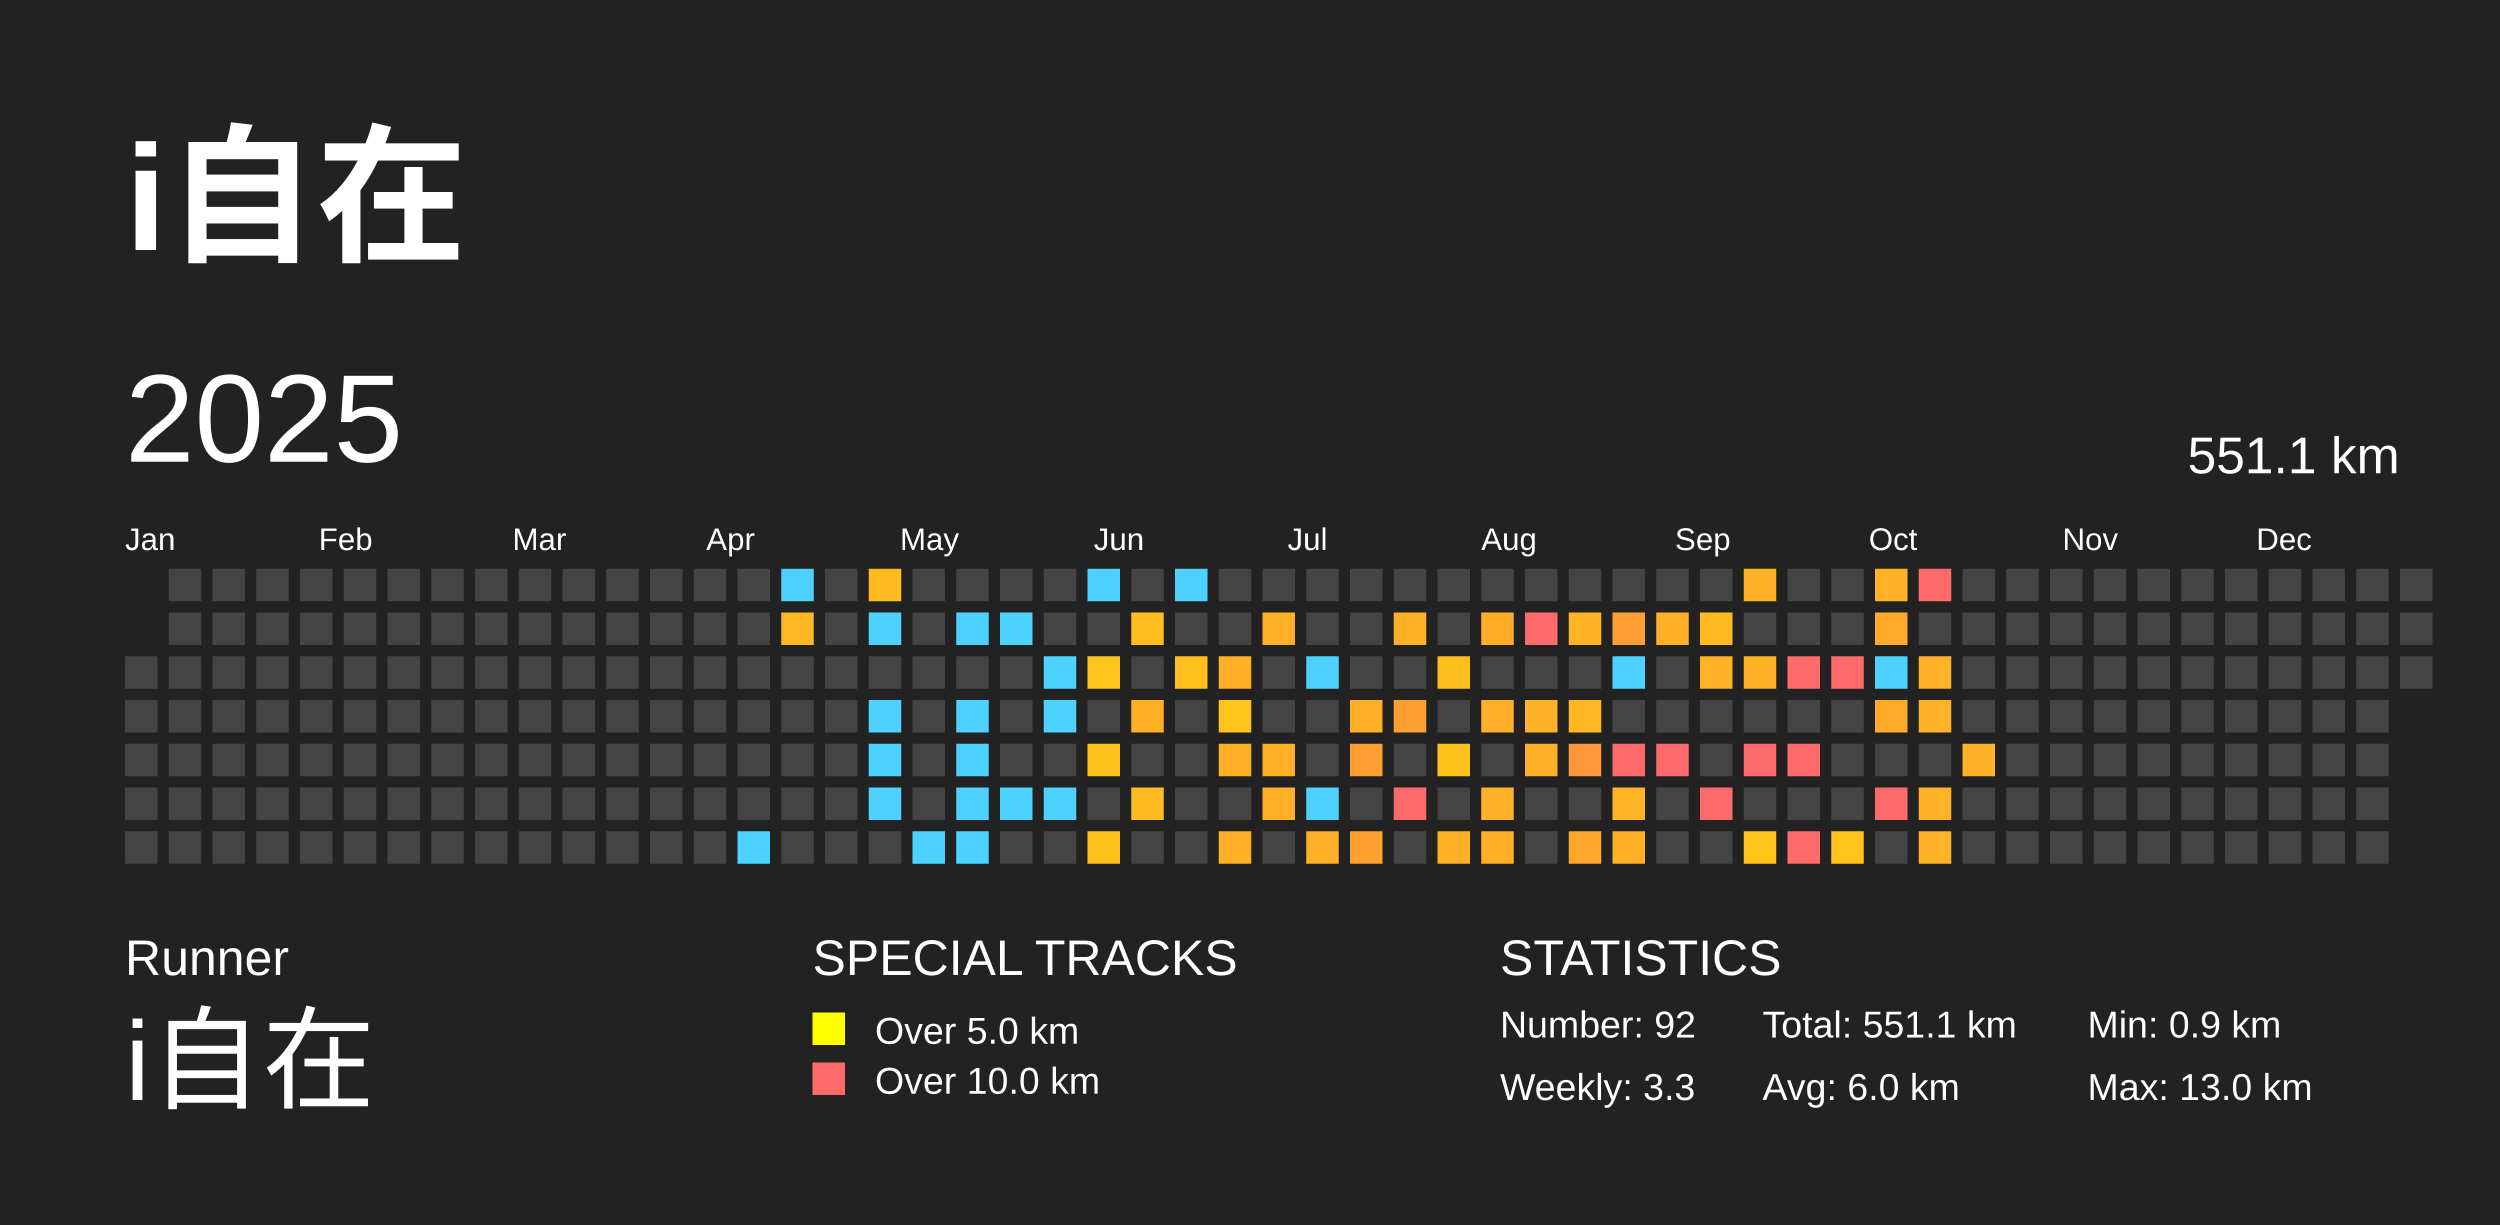
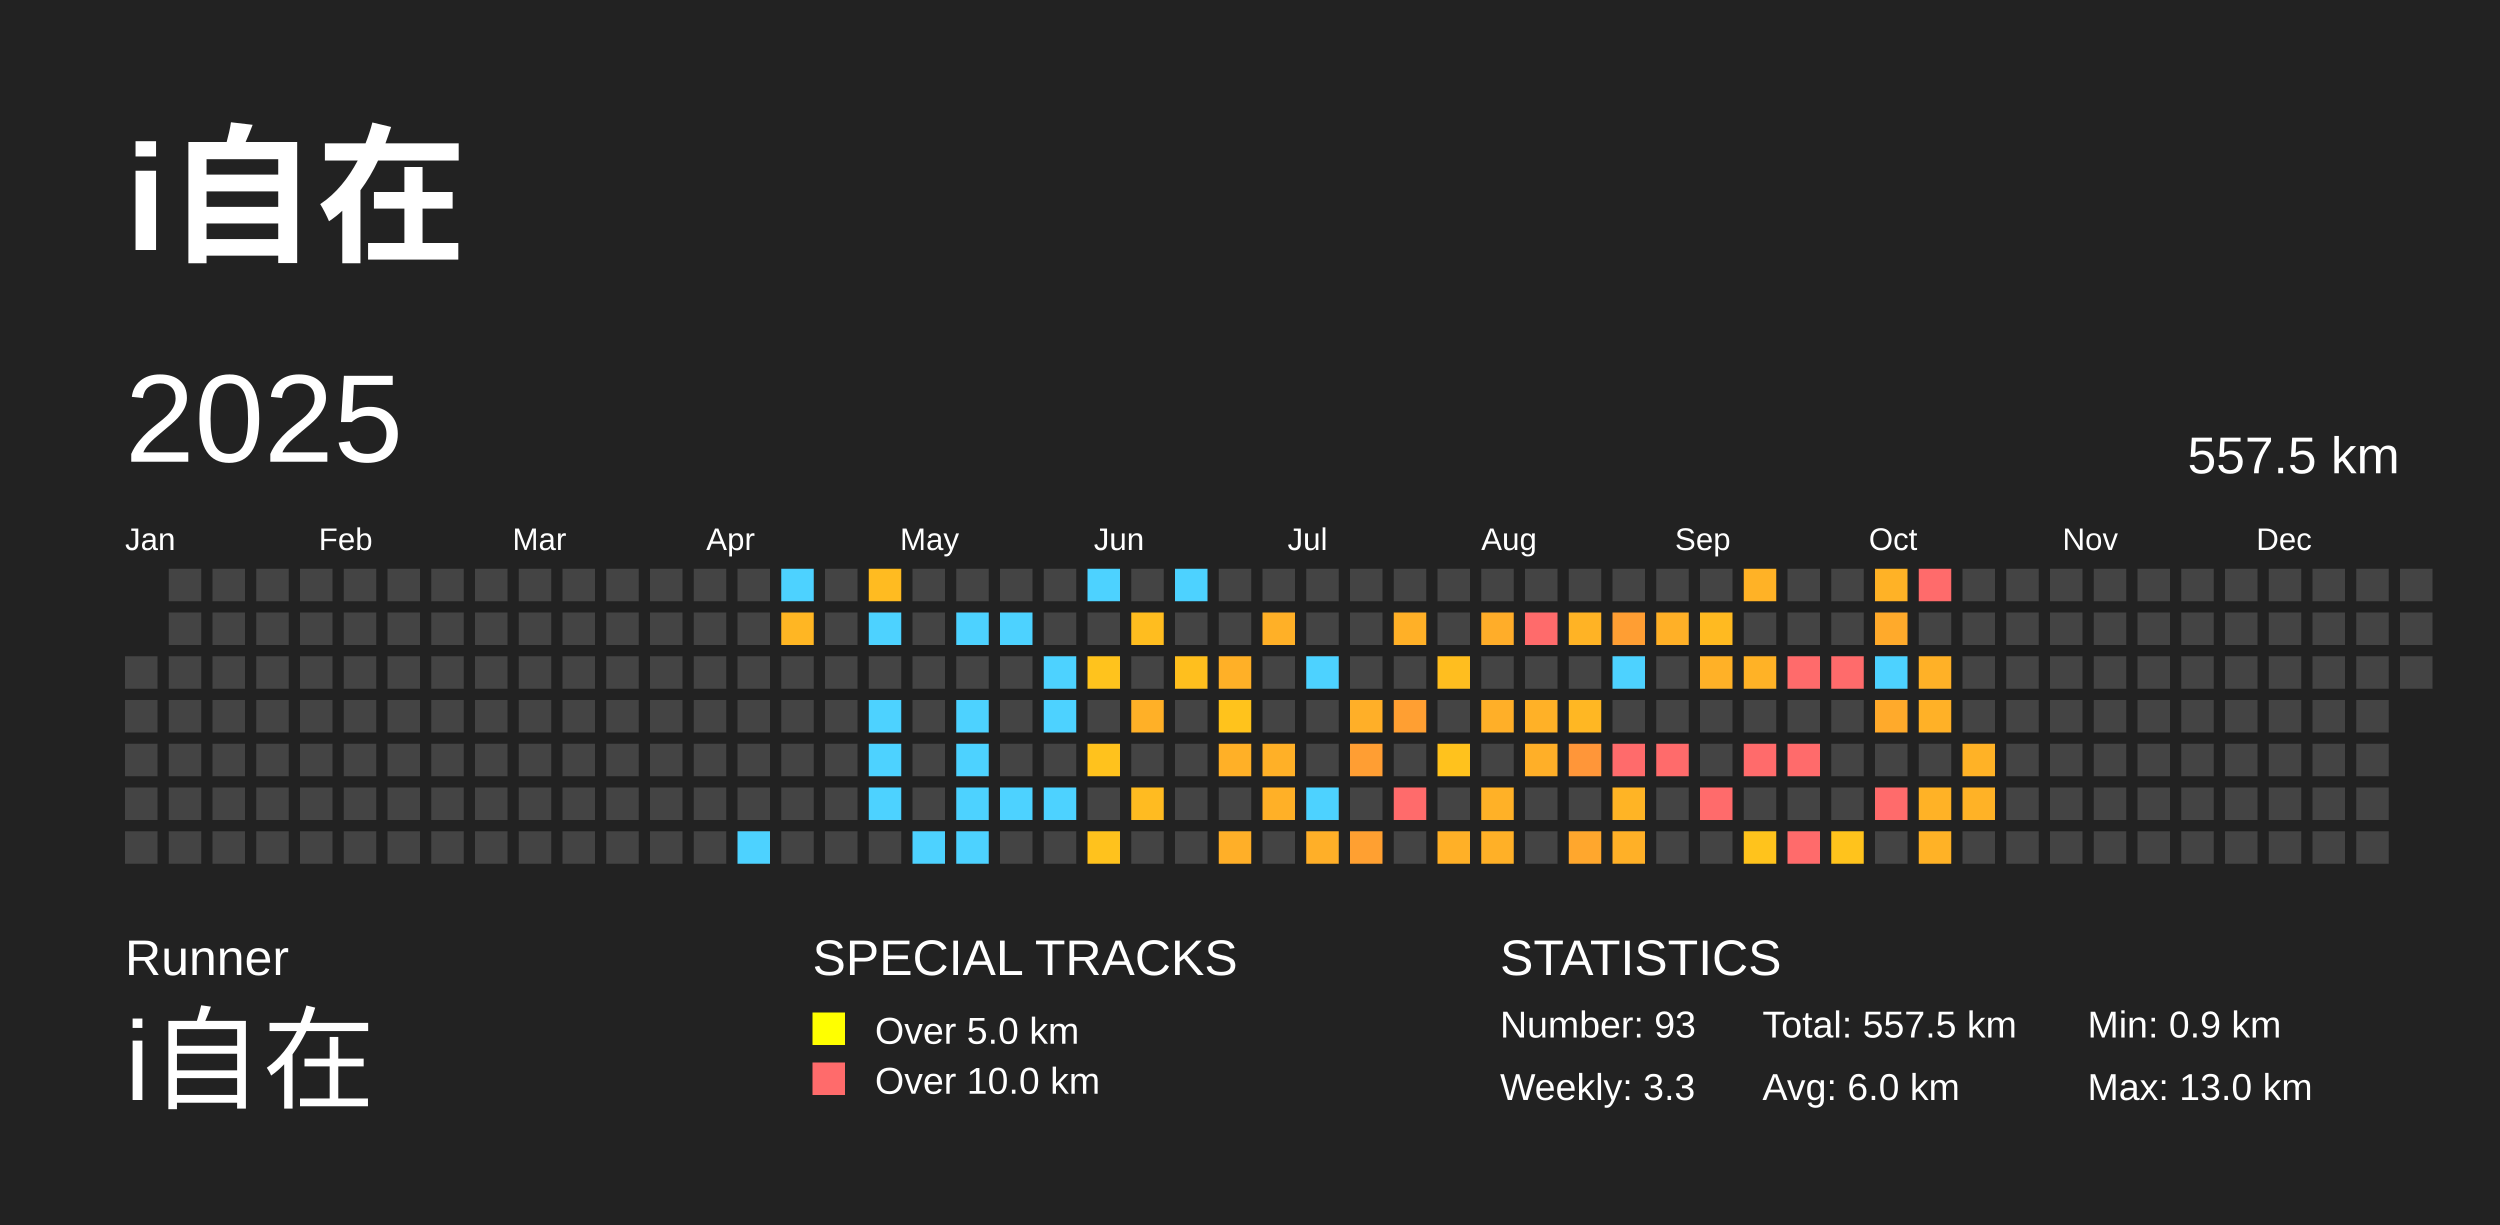
<svg xmlns="http://www.w3.org/2000/svg" baseProfile="full" height="98mm" version="1.1" viewBox="0,0,200,98" width="200mm">
  <defs />
  <rect fill="#222222" height="98" width="200" x="0" y="0" />
  <text fill="#FFFFFF" style="font-size:12px; font-family:Arial; font-weight:bold;" x="10" y="20">i自在</text>
  <text fill="#FFFFFF" style="font-size:4px; font-family:Arial" x="10" y="78">Runner</text>
  <text fill="#FFFFFF" style="font-size:9px; font-family:Arial" x="10" y="88">i自在</text>
  <text fill="#FFFFFF" style="font-size:4px; font-family:Arial" x="65" y="78">SPECIAL TRACKS</text>
  <rect fill="#FFFF00" height="2.6" width="2.6" x="65" y="81" />
  <text fill="#FFFFFF" style="font-size:3px; font-family:Arial" x="70" y="83.5">Over 5.0 km</text>
  <rect fill="#FF6B6B" height="2.6" width="2.6" x="65" y="85" />
  <text fill="#FFFFFF" style="font-size:3px; font-family:Arial" x="70" y="87.5">Over 10.0 km</text>
  <text fill="#FFFFFF" style="font-size:4px; font-family:Arial" x="120" y="78">STATISTICS</text>
-   <text fill="#FFFFFF" style="font-size:3px; font-family:Arial" x="120" y="83">Number: 92</text>
+   <text fill="#FFFFFF" style="font-size:3px; font-family:Arial" x="120" y="83">Number: 93</text>
  <text fill="#FFFFFF" style="font-size:3px; font-family:Arial" x="120" y="88">Weekly: 3.3</text>
-   <text fill="#FFFFFF" style="font-size:3px; font-family:Arial" x="141" y="83">Total: 551.1 km</text>
+   <text fill="#FFFFFF" style="font-size:3px; font-family:Arial" x="141" y="83">Total: 557.5 km</text>
  <text fill="#FFFFFF" style="font-size:3px; font-family:Arial" x="141" y="88">Avg: 6.0 km</text>
  <text fill="#FFFFFF" style="font-size:3px; font-family:Arial" x="167" y="83">Min: 0.9 km</text>
  <text fill="#FFFFFF" style="font-size:3px; font-family:Arial" x="167" y="88">Max: 13.0 km</text>
  <text dominant-baseline="hanging" fill="#FFFFFF" style="font-size:10.0px; font-family:Arial;" x="10" y="30">2025</text>
-   <text dominant-baseline="hanging" fill="#FFFFFF" style="font-size:4.125px; font-family:Arial;" x="175" y="35">551.1 km</text>
+   <text dominant-baseline="hanging" fill="#FFFFFF" style="font-size:4.125px; font-family:Arial;" x="175" y="35">557.5 km</text>
  <text fill="#FFFFFF" style="font-size:2.5px; font-family:Arial" x="10.0" y="44">Jan</text>
  <text fill="#FFFFFF" style="font-size:2.5px; font-family:Arial" x="25.5" y="44">Feb</text>
  <text fill="#FFFFFF" style="font-size:2.5px; font-family:Arial" x="41.0" y="44">Mar</text>
  <text fill="#FFFFFF" style="font-size:2.5px; font-family:Arial" x="56.5" y="44">Apr</text>
  <text fill="#FFFFFF" style="font-size:2.5px; font-family:Arial" x="72.0" y="44">May</text>
  <text fill="#FFFFFF" style="font-size:2.5px; font-family:Arial" x="87.5" y="44">Jun</text>
  <text fill="#FFFFFF" style="font-size:2.5px; font-family:Arial" x="103.0" y="44">Jul</text>
  <text fill="#FFFFFF" style="font-size:2.5px; font-family:Arial" x="118.5" y="44">Aug</text>
  <text fill="#FFFFFF" style="font-size:2.5px; font-family:Arial" x="134.0" y="44">Sep</text>
  <text fill="#FFFFFF" style="font-size:2.5px; font-family:Arial" x="149.5" y="44">Oct</text>
  <text fill="#FFFFFF" style="font-size:2.5px; font-family:Arial" x="165.0" y="44">Nov</text>
  <text fill="#FFFFFF" style="font-size:2.5px; font-family:Arial" x="180.5" y="44">Dec</text>
  <rect fill="#444444" height="2.6" width="2.6" x="10.0" y="52.5" />
  <rect fill="#444444" height="2.6" width="2.6" x="10.0" y="56.0" />
  <rect fill="#444444" height="2.6" width="2.6" x="10.0" y="59.5" />
  <rect fill="#444444" height="2.6" width="2.6" x="10.0" y="63.0" />
  <rect fill="#444444" height="2.6" width="2.6" x="10.0" y="66.5" />
  <rect fill="#444444" height="2.6" width="2.6" x="13.5" y="45.5" />
  <rect fill="#444444" height="2.6" width="2.6" x="13.5" y="49.0" />
  <rect fill="#444444" height="2.6" width="2.6" x="13.5" y="52.5" />
  <rect fill="#444444" height="2.6" width="2.6" x="13.5" y="56.0" />
  <rect fill="#444444" height="2.6" width="2.6" x="13.5" y="59.5" />
  <rect fill="#444444" height="2.6" width="2.6" x="13.5" y="63.0" />
  <rect fill="#444444" height="2.6" width="2.6" x="13.5" y="66.5" />
  <rect fill="#444444" height="2.6" width="2.6" x="17.0" y="45.5" />
  <rect fill="#444444" height="2.6" width="2.6" x="17.0" y="49.0" />
  <rect fill="#444444" height="2.6" width="2.6" x="17.0" y="52.5" />
  <rect fill="#444444" height="2.6" width="2.6" x="17.0" y="56.0" />
  <rect fill="#444444" height="2.6" width="2.6" x="17.0" y="59.5" />
  <rect fill="#444444" height="2.6" width="2.6" x="17.0" y="63.0" />
  <rect fill="#444444" height="2.6" width="2.6" x="17.0" y="66.5" />
  <rect fill="#444444" height="2.6" width="2.6" x="20.5" y="45.5" />
  <rect fill="#444444" height="2.6" width="2.6" x="20.5" y="49.0" />
  <rect fill="#444444" height="2.6" width="2.6" x="20.5" y="52.5" />
  <rect fill="#444444" height="2.6" width="2.6" x="20.5" y="56.0" />
  <rect fill="#444444" height="2.6" width="2.6" x="20.5" y="59.5" />
  <rect fill="#444444" height="2.6" width="2.6" x="20.5" y="63.0" />
  <rect fill="#444444" height="2.6" width="2.6" x="20.5" y="66.5" />
  <rect fill="#444444" height="2.6" width="2.6" x="24.0" y="45.5" />
  <rect fill="#444444" height="2.6" width="2.6" x="24.0" y="49.0" />
  <rect fill="#444444" height="2.6" width="2.6" x="24.0" y="52.5" />
  <rect fill="#444444" height="2.6" width="2.6" x="24.0" y="56.0" />
  <rect fill="#444444" height="2.6" width="2.6" x="24.0" y="59.5" />
  <rect fill="#444444" height="2.6" width="2.6" x="24.0" y="63.0" />
  <rect fill="#444444" height="2.6" width="2.6" x="24.0" y="66.5" />
  <rect fill="#444444" height="2.6" width="2.6" x="27.5" y="45.5" />
  <rect fill="#444444" height="2.6" width="2.6" x="27.5" y="49.0" />
  <rect fill="#444444" height="2.6" width="2.6" x="27.5" y="52.5" />
  <rect fill="#444444" height="2.6" width="2.6" x="27.5" y="56.0" />
  <rect fill="#444444" height="2.6" width="2.6" x="27.5" y="59.5" />
  <rect fill="#444444" height="2.6" width="2.6" x="27.5" y="63.0" />
  <rect fill="#444444" height="2.6" width="2.6" x="27.5" y="66.5" />
  <rect fill="#444444" height="2.6" width="2.6" x="31.0" y="45.5" />
  <rect fill="#444444" height="2.6" width="2.6" x="31.0" y="49.0" />
  <rect fill="#444444" height="2.6" width="2.6" x="31.0" y="52.5" />
  <rect fill="#444444" height="2.6" width="2.6" x="31.0" y="56.0" />
  <rect fill="#444444" height="2.6" width="2.6" x="31.0" y="59.5" />
  <rect fill="#444444" height="2.6" width="2.6" x="31.0" y="63.0" />
  <rect fill="#444444" height="2.6" width="2.6" x="31.0" y="66.5" />
  <rect fill="#444444" height="2.6" width="2.6" x="34.5" y="45.5" />
  <rect fill="#444444" height="2.6" width="2.6" x="34.5" y="49.0" />
  <rect fill="#444444" height="2.6" width="2.6" x="34.5" y="52.5" />
  <rect fill="#444444" height="2.6" width="2.6" x="34.5" y="56.0" />
  <rect fill="#444444" height="2.6" width="2.6" x="34.5" y="59.5" />
  <rect fill="#444444" height="2.6" width="2.6" x="34.5" y="63.0" />
  <rect fill="#444444" height="2.6" width="2.6" x="34.5" y="66.5" />
  <rect fill="#444444" height="2.6" width="2.6" x="38.0" y="45.5" />
  <rect fill="#444444" height="2.6" width="2.6" x="38.0" y="49.0" />
  <rect fill="#444444" height="2.6" width="2.6" x="38.0" y="52.5" />
  <rect fill="#444444" height="2.6" width="2.6" x="38.0" y="56.0" />
  <rect fill="#444444" height="2.6" width="2.6" x="38.0" y="59.5" />
  <rect fill="#444444" height="2.6" width="2.6" x="38.0" y="63.0" />
  <rect fill="#444444" height="2.6" width="2.6" x="38.0" y="66.5" />
  <rect fill="#444444" height="2.6" width="2.6" x="41.5" y="45.5" />
  <rect fill="#444444" height="2.6" width="2.6" x="41.5" y="49.0" />
  <rect fill="#444444" height="2.6" width="2.6" x="41.5" y="52.5" />
  <rect fill="#444444" height="2.6" width="2.6" x="41.5" y="56.0" />
  <rect fill="#444444" height="2.6" width="2.6" x="41.5" y="59.5" />
  <rect fill="#444444" height="2.6" width="2.6" x="41.5" y="63.0" />
  <rect fill="#444444" height="2.6" width="2.6" x="41.5" y="66.5" />
  <rect fill="#444444" height="2.6" width="2.6" x="45.0" y="45.5" />
  <rect fill="#444444" height="2.6" width="2.6" x="45.0" y="49.0" />
  <rect fill="#444444" height="2.6" width="2.6" x="45.0" y="52.5" />
  <rect fill="#444444" height="2.6" width="2.6" x="45.0" y="56.0" />
  <rect fill="#444444" height="2.6" width="2.6" x="45.0" y="59.5" />
  <rect fill="#444444" height="2.6" width="2.6" x="45.0" y="63.0" />
  <rect fill="#444444" height="2.6" width="2.6" x="45.0" y="66.5" />
  <rect fill="#444444" height="2.6" width="2.6" x="48.5" y="45.5" />
  <rect fill="#444444" height="2.6" width="2.6" x="48.5" y="49.0" />
  <rect fill="#444444" height="2.6" width="2.6" x="48.5" y="52.5" />
  <rect fill="#444444" height="2.6" width="2.6" x="48.5" y="56.0" />
  <rect fill="#444444" height="2.6" width="2.6" x="48.5" y="59.5" />
  <rect fill="#444444" height="2.6" width="2.6" x="48.5" y="63.0" />
  <rect fill="#444444" height="2.6" width="2.6" x="48.5" y="66.5" />
  <rect fill="#444444" height="2.6" width="2.6" x="52.0" y="45.5" />
  <rect fill="#444444" height="2.6" width="2.6" x="52.0" y="49.0" />
  <rect fill="#444444" height="2.6" width="2.6" x="52.0" y="52.5" />
  <rect fill="#444444" height="2.6" width="2.6" x="52.0" y="56.0" />
  <rect fill="#444444" height="2.6" width="2.6" x="52.0" y="59.5" />
  <rect fill="#444444" height="2.6" width="2.6" x="52.0" y="63.0" />
  <rect fill="#444444" height="2.6" width="2.6" x="52.0" y="66.5" />
  <rect fill="#444444" height="2.6" width="2.6" x="55.5" y="45.5" />
  <rect fill="#444444" height="2.6" width="2.6" x="55.5" y="49.0" />
  <rect fill="#444444" height="2.6" width="2.6" x="55.5" y="52.5" />
  <rect fill="#444444" height="2.6" width="2.6" x="55.5" y="56.0" />
  <rect fill="#444444" height="2.6" width="2.6" x="55.5" y="59.5" />
  <rect fill="#444444" height="2.6" width="2.6" x="55.5" y="63.0" />
  <rect fill="#444444" height="2.6" width="2.6" x="55.5" y="66.5" />
  <rect fill="#444444" height="2.6" width="2.6" x="59.0" y="45.5" />
  <rect fill="#444444" height="2.6" width="2.6" x="59.0" y="49.0" />
  <rect fill="#444444" height="2.6" width="2.6" x="59.0" y="52.5" />
  <rect fill="#444444" height="2.6" width="2.6" x="59.0" y="56.0" />
  <rect fill="#444444" height="2.6" width="2.6" x="59.0" y="59.5" />
  <rect fill="#444444" height="2.6" width="2.6" x="59.0" y="63.0" />
  <rect fill="#4dd2ff" height="2.6" width="2.6" x="59.0" y="66.5" />
  <rect fill="#4dd2ff" height="2.6" width="2.6" x="62.5" y="45.5" />
  <rect fill="#ffb623" height="2.6" width="2.6" x="62.5" y="49.0" />
  <rect fill="#444444" height="2.6" width="2.6" x="62.5" y="52.5" />
  <rect fill="#444444" height="2.6" width="2.6" x="62.5" y="56.0" />
  <rect fill="#444444" height="2.6" width="2.6" x="62.5" y="59.5" />
  <rect fill="#444444" height="2.6" width="2.6" x="62.5" y="63.0" />
  <rect fill="#444444" height="2.6" width="2.6" x="62.5" y="66.5" />
  <rect fill="#444444" height="2.6" width="2.6" x="66.0" y="45.5" />
  <rect fill="#444444" height="2.6" width="2.6" x="66.0" y="49.0" />
  <rect fill="#444444" height="2.6" width="2.6" x="66.0" y="52.5" />
  <rect fill="#444444" height="2.6" width="2.6" x="66.0" y="56.0" />
  <rect fill="#444444" height="2.6" width="2.6" x="66.0" y="59.5" />
  <rect fill="#444444" height="2.6" width="2.6" x="66.0" y="63.0" />
  <rect fill="#444444" height="2.6" width="2.6" x="66.0" y="66.5" />
  <rect fill="#ffbb21" height="2.6" width="2.6" x="69.5" y="45.5" />
  <rect fill="#4dd2ff" height="2.6" width="2.6" x="69.5" y="49.0" />
  <rect fill="#444444" height="2.6" width="2.6" x="69.5" y="52.5" />
  <rect fill="#4dd2ff" height="2.6" width="2.6" x="69.5" y="56.0" />
  <rect fill="#4dd2ff" height="2.6" width="2.6" x="69.5" y="59.5" />
  <rect fill="#4dd2ff" height="2.6" width="2.6" x="69.5" y="63.0" />
  <rect fill="#444444" height="2.6" width="2.6" x="69.5" y="66.5" />
  <rect fill="#444444" height="2.6" width="2.6" x="73.0" y="45.5" />
  <rect fill="#444444" height="2.6" width="2.6" x="73.0" y="49.0" />
  <rect fill="#444444" height="2.6" width="2.6" x="73.0" y="52.5" />
  <rect fill="#444444" height="2.6" width="2.6" x="73.0" y="56.0" />
  <rect fill="#444444" height="2.6" width="2.6" x="73.0" y="59.5" />
  <rect fill="#444444" height="2.6" width="2.6" x="73.0" y="63.0" />
  <rect fill="#4dd2ff" height="2.6" width="2.6" x="73.0" y="66.5" />
  <rect fill="#444444" height="2.6" width="2.6" x="76.5" y="45.5" />
  <rect fill="#4dd2ff" height="2.6" width="2.6" x="76.5" y="49.0" />
  <rect fill="#444444" height="2.6" width="2.6" x="76.5" y="52.5" />
  <rect fill="#4dd2ff" height="2.6" width="2.6" x="76.5" y="56.0" />
  <rect fill="#4dd2ff" height="2.6" width="2.6" x="76.5" y="59.5" />
  <rect fill="#4dd2ff" height="2.6" width="2.6" x="76.5" y="63.0" />
  <rect fill="#4dd2ff" height="2.6" width="2.6" x="76.5" y="66.5" />
  <rect fill="#444444" height="2.6" width="2.6" x="80.0" y="45.5" />
  <rect fill="#4dd2ff" height="2.6" width="2.6" x="80.0" y="49.0" />
  <rect fill="#444444" height="2.6" width="2.6" x="80.0" y="52.5" />
  <rect fill="#444444" height="2.6" width="2.6" x="80.0" y="56.0" />
  <rect fill="#444444" height="2.6" width="2.6" x="80.0" y="59.5" />
  <rect fill="#4dd2ff" height="2.6" width="2.6" x="80.0" y="63.0" />
  <rect fill="#444444" height="2.6" width="2.6" x="80.0" y="66.5" />
  <rect fill="#444444" height="2.6" width="2.6" x="83.5" y="45.5" />
  <rect fill="#444444" height="2.6" width="2.6" x="83.5" y="49.0" />
  <rect fill="#4dd2ff" height="2.6" width="2.6" x="83.5" y="52.5" />
  <rect fill="#4dd2ff" height="2.6" width="2.6" x="83.5" y="56.0" />
  <rect fill="#444444" height="2.6" width="2.6" x="83.5" y="59.5" />
  <rect fill="#4dd2ff" height="2.6" width="2.6" x="83.5" y="63.0" />
  <rect fill="#444444" height="2.6" width="2.6" x="83.5" y="66.5" />
  <rect fill="#4dd2ff" height="2.6" width="2.6" x="87.0" y="45.5" />
  <rect fill="#444444" height="2.6" width="2.6" x="87.0" y="49.0" />
  <rect fill="#ffc31d" height="2.6" width="2.6" x="87.0" y="52.5" />
  <rect fill="#444444" height="2.6" width="2.6" x="87.0" y="56.0" />
  <rect fill="#ffc21d" height="2.6" width="2.6" x="87.0" y="59.5" />
  <rect fill="#444444" height="2.6" width="2.6" x="87.0" y="63.0" />
  <rect fill="#ffc21d" height="2.6" width="2.6" x="87.0" y="66.5" />
  <rect fill="#444444" height="2.6" width="2.6" x="90.5" y="45.5" />
  <rect fill="#ffbd1f" height="2.6" width="2.6" x="90.5" y="49.0" />
  <rect fill="#444444" height="2.6" width="2.6" x="90.5" y="52.5" />
  <rect fill="#ffb027" height="2.6" width="2.6" x="90.5" y="56.0" />
  <rect fill="#444444" height="2.6" width="2.6" x="90.5" y="59.5" />
  <rect fill="#ffbb21" height="2.6" width="2.6" x="90.5" y="63.0" />
  <rect fill="#444444" height="2.6" width="2.6" x="90.5" y="66.5" />
  <rect fill="#4dd2ff" height="2.6" width="2.6" x="94.0" y="45.5" />
  <rect fill="#444444" height="2.6" width="2.6" x="94.0" y="49.0" />
  <rect fill="#ffbf1e" height="2.6" width="2.6" x="94.0" y="52.5" />
  <rect fill="#444444" height="2.6" width="2.6" x="94.0" y="56.0" />
  <rect fill="#444444" height="2.6" width="2.6" x="94.0" y="59.5" />
  <rect fill="#444444" height="2.6" width="2.6" x="94.0" y="63.0" />
  <rect fill="#444444" height="2.6" width="2.6" x="94.0" y="66.5" />
  <rect fill="#444444" height="2.6" width="2.6" x="97.5" y="45.5" />
  <rect fill="#444444" height="2.6" width="2.6" x="97.5" y="49.0" />
  <rect fill="#ffb027" height="2.6" width="2.6" x="97.5" y="52.5" />
  <rect fill="#ffc31c" height="2.6" width="2.6" x="97.5" y="56.0" />
  <rect fill="#ffb027" height="2.6" width="2.6" x="97.5" y="59.5" />
  <rect fill="#444444" height="2.6" width="2.6" x="97.5" y="63.0" />
  <rect fill="#ffaf28" height="2.6" width="2.6" x="97.5" y="66.5" />
  <rect fill="#444444" height="2.6" width="2.6" x="101.0" y="45.5" />
  <rect fill="#ffb027" height="2.6" width="2.6" x="101.0" y="49.0" />
  <rect fill="#444444" height="2.6" width="2.6" x="101.0" y="52.5" />
  <rect fill="#444444" height="2.6" width="2.6" x="101.0" y="56.0" />
  <rect fill="#ffb027" height="2.6" width="2.6" x="101.0" y="59.5" />
  <rect fill="#ffb027" height="2.6" width="2.6" x="101.0" y="63.0" />
  <rect fill="#444444" height="2.6" width="2.6" x="101.0" y="66.5" />
  <rect fill="#444444" height="2.6" width="2.6" x="104.5" y="45.5" />
  <rect fill="#444444" height="2.6" width="2.6" x="104.5" y="49.0" />
  <rect fill="#4dd2ff" height="2.6" width="2.6" x="104.5" y="52.5" />
  <rect fill="#444444" height="2.6" width="2.6" x="104.5" y="56.0" />
  <rect fill="#444444" height="2.6" width="2.6" x="104.5" y="59.5" />
  <rect fill="#4dd2ff" height="2.6" width="2.6" x="104.5" y="63.0" />
  <rect fill="#ffaf28" height="2.6" width="2.6" x="104.5" y="66.5" />
  <rect fill="#444444" height="2.6" width="2.6" x="108.0" y="45.5" />
  <rect fill="#444444" height="2.6" width="2.6" x="108.0" y="49.0" />
  <rect fill="#444444" height="2.6" width="2.6" x="108.0" y="52.5" />
  <rect fill="#ffaf28" height="2.6" width="2.6" x="108.0" y="56.0" />
  <rect fill="#ff9e33" height="2.6" width="2.6" x="108.0" y="59.5" />
  <rect fill="#444444" height="2.6" width="2.6" x="108.0" y="63.0" />
  <rect fill="#ffa031" height="2.6" width="2.6" x="108.0" y="66.5" />
  <rect fill="#444444" height="2.6" width="2.6" x="111.5" y="45.5" />
  <rect fill="#ffb027" height="2.6" width="2.6" x="111.5" y="49.0" />
  <rect fill="#444444" height="2.6" width="2.6" x="111.5" y="52.5" />
  <rect fill="#ff9f32" height="2.6" width="2.6" x="111.5" y="56.0" />
  <rect fill="#444444" height="2.6" width="2.6" x="111.5" y="59.5" />
  <rect fill="#FF6B6B" height="2.6" width="2.6" x="111.5" y="63.0" />
  <rect fill="#444444" height="2.6" width="2.6" x="111.5" y="66.5" />
  <rect fill="#444444" height="2.6" width="2.6" x="115.0" y="45.5" />
  <rect fill="#444444" height="2.6" width="2.6" x="115.0" y="49.0" />
  <rect fill="#ffbe1f" height="2.6" width="2.6" x="115.0" y="52.5" />
  <rect fill="#444444" height="2.6" width="2.6" x="115.0" y="56.0" />
  <rect fill="#ffc21d" height="2.6" width="2.6" x="115.0" y="59.5" />
  <rect fill="#444444" height="2.6" width="2.6" x="115.0" y="63.0" />
  <rect fill="#ffb027" height="2.6" width="2.6" x="115.0" y="66.5" />
  <rect fill="#444444" height="2.6" width="2.6" x="118.5" y="45.5" />
  <rect fill="#ffad29" height="2.6" width="2.6" x="118.5" y="49.0" />
  <rect fill="#444444" height="2.6" width="2.6" x="118.5" y="52.5" />
  <rect fill="#ffaf28" height="2.6" width="2.6" x="118.5" y="56.0" />
  <rect fill="#444444" height="2.6" width="2.6" x="118.5" y="59.5" />
  <rect fill="#ffb127" height="2.6" width="2.6" x="118.5" y="63.0" />
  <rect fill="#ffb027" height="2.6" width="2.6" x="118.5" y="66.5" />
  <rect fill="#444444" height="2.6" width="2.6" x="122.0" y="45.5" />
  <rect fill="#FF6B6B" height="2.6" width="2.6" x="122.0" y="49.0" />
  <rect fill="#444444" height="2.6" width="2.6" x="122.0" y="52.5" />
  <rect fill="#ffb127" height="2.6" width="2.6" x="122.0" y="56.0" />
  <rect fill="#ffaf28" height="2.6" width="2.6" x="122.0" y="59.5" />
  <rect fill="#444444" height="2.6" width="2.6" x="122.0" y="63.0" />
  <rect fill="#444444" height="2.6" width="2.6" x="122.0" y="66.5" />
  <rect fill="#444444" height="2.6" width="2.6" x="125.5" y="45.5" />
  <rect fill="#ffb325" height="2.6" width="2.6" x="125.5" y="49.0" />
  <rect fill="#444444" height="2.6" width="2.6" x="125.5" y="52.5" />
  <rect fill="#ffb723" height="2.6" width="2.6" x="125.5" y="56.0" />
  <rect fill="#ff9639" height="2.6" width="2.6" x="125.5" y="59.5" />
  <rect fill="#444444" height="2.6" width="2.6" x="125.5" y="63.0" />
  <rect fill="#ffa72d" height="2.6" width="2.6" x="125.5" y="66.5" />
  <rect fill="#444444" height="2.6" width="2.6" x="129.0" y="45.5" />
  <rect fill="#ff9e33" height="2.6" width="2.6" x="129.0" y="49.0" />
  <rect fill="#4dd2ff" height="2.6" width="2.6" x="129.0" y="52.5" />
  <rect fill="#444444" height="2.6" width="2.6" x="129.0" y="56.0" />
  <rect fill="#FF6B6B" height="2.6" width="2.6" x="129.0" y="59.5" />
  <rect fill="#ffb425" height="2.6" width="2.6" x="129.0" y="63.0" />
  <rect fill="#ffb027" height="2.6" width="2.6" x="129.0" y="66.5" />
  <rect fill="#444444" height="2.6" width="2.6" x="132.5" y="45.5" />
  <rect fill="#ffb027" height="2.6" width="2.6" x="132.5" y="49.0" />
  <rect fill="#444444" height="2.6" width="2.6" x="132.5" y="52.5" />
  <rect fill="#444444" height="2.6" width="2.6" x="132.5" y="56.0" />
  <rect fill="#FF6B6B" height="2.6" width="2.6" x="132.5" y="59.5" />
  <rect fill="#444444" height="2.6" width="2.6" x="132.5" y="63.0" />
  <rect fill="#444444" height="2.6" width="2.6" x="132.5" y="66.5" />
  <rect fill="#444444" height="2.6" width="2.6" x="136.0" y="45.5" />
  <rect fill="#ffba21" height="2.6" width="2.6" x="136.0" y="49.0" />
  <rect fill="#ffb127" height="2.6" width="2.6" x="136.0" y="52.5" />
  <rect fill="#444444" height="2.6" width="2.6" x="136.0" y="56.0" />
  <rect fill="#444444" height="2.6" width="2.6" x="136.0" y="59.5" />
  <rect fill="#FF6B6B" height="2.6" width="2.6" x="136.0" y="63.0" />
  <rect fill="#444444" height="2.6" width="2.6" x="136.0" y="66.5" />
  <rect fill="#ffb226" height="2.6" width="2.6" x="139.5" y="45.5" />
  <rect fill="#444444" height="2.6" width="2.6" x="139.5" y="49.0" />
  <rect fill="#ffb226" height="2.6" width="2.6" x="139.5" y="52.5" />
  <rect fill="#444444" height="2.6" width="2.6" x="139.5" y="56.0" />
  <rect fill="#FF6B6B" height="2.6" width="2.6" x="139.5" y="59.5" />
  <rect fill="#444444" height="2.6" width="2.6" x="139.5" y="63.0" />
  <rect fill="#ffc31c" height="2.6" width="2.6" x="139.5" y="66.5" />
  <rect fill="#444444" height="2.6" width="2.6" x="143.0" y="45.5" />
  <rect fill="#444444" height="2.6" width="2.6" x="143.0" y="49.0" />
  <rect fill="#FF6B6B" height="2.6" width="2.6" x="143.0" y="52.5" />
  <rect fill="#444444" height="2.6" width="2.6" x="143.0" y="56.0" />
  <rect fill="#FF6B6B" height="2.6" width="2.6" x="143.0" y="59.5" />
  <rect fill="#444444" height="2.6" width="2.6" x="143.0" y="63.0" />
  <rect fill="#FF6B6B" height="2.6" width="2.6" x="143.0" y="66.5" />
  <rect fill="#444444" height="2.6" width="2.6" x="146.5" y="45.5" />
  <rect fill="#444444" height="2.6" width="2.6" x="146.5" y="49.0" />
  <rect fill="#FF6B6B" height="2.6" width="2.6" x="146.5" y="52.5" />
  <rect fill="#444444" height="2.6" width="2.6" x="146.5" y="56.0" />
  <rect fill="#444444" height="2.6" width="2.6" x="146.5" y="59.5" />
  <rect fill="#444444" height="2.6" width="2.6" x="146.5" y="63.0" />
  <rect fill="#ffc31c" height="2.6" width="2.6" x="146.5" y="66.5" />
  <rect fill="#ffb226" height="2.6" width="2.6" x="150.0" y="45.5" />
  <rect fill="#ffaa2b" height="2.6" width="2.6" x="150.0" y="49.0" />
  <rect fill="#4dd2ff" height="2.6" width="2.6" x="150.0" y="52.5" />
  <rect fill="#ffaa2b" height="2.6" width="2.6" x="150.0" y="56.0" />
  <rect fill="#444444" height="2.6" width="2.6" x="150.0" y="59.5" />
  <rect fill="#FF6B6B" height="2.6" width="2.6" x="150.0" y="63.0" />
  <rect fill="#444444" height="2.6" width="2.6" x="150.0" y="66.5" />
  <rect fill="#FF6B6B" height="2.6" width="2.6" x="153.5" y="45.5" />
  <rect fill="#444444" height="2.6" width="2.6" x="153.5" y="49.0" />
  <rect fill="#ffb127" height="2.6" width="2.6" x="153.5" y="52.5" />
  <rect fill="#ffb127" height="2.6" width="2.6" x="153.5" y="56.0" />
  <rect fill="#444444" height="2.6" width="2.6" x="153.5" y="59.5" />
  <rect fill="#ffb226" height="2.6" width="2.6" x="153.5" y="63.0" />
  <rect fill="#ffb226" height="2.6" width="2.6" x="153.5" y="66.5" />
  <rect fill="#444444" height="2.6" width="2.6" x="157.0" y="45.5" />
  <rect fill="#444444" height="2.6" width="2.6" x="157.0" y="49.0" />
  <rect fill="#444444" height="2.6" width="2.6" x="157.0" y="52.5" />
  <rect fill="#444444" height="2.6" width="2.6" x="157.0" y="56.0" />
  <rect fill="#ffb226" height="2.6" width="2.6" x="157.0" y="59.5" />
-   <rect fill="#444444" height="2.6" width="2.6" x="157.0" y="63.0" />
+   <rect fill="#ffb226" height="2.6" width="2.6" x="157.0" y="63.0" />
  <rect fill="#444444" height="2.6" width="2.6" x="157.0" y="66.5" />
  <rect fill="#444444" height="2.6" width="2.6" x="160.5" y="45.5" />
  <rect fill="#444444" height="2.6" width="2.6" x="160.5" y="49.0" />
  <rect fill="#444444" height="2.6" width="2.6" x="160.5" y="52.5" />
  <rect fill="#444444" height="2.6" width="2.6" x="160.5" y="56.0" />
  <rect fill="#444444" height="2.6" width="2.6" x="160.5" y="59.5" />
  <rect fill="#444444" height="2.6" width="2.6" x="160.5" y="63.0" />
  <rect fill="#444444" height="2.6" width="2.6" x="160.5" y="66.5" />
  <rect fill="#444444" height="2.6" width="2.6" x="164.0" y="45.5" />
  <rect fill="#444444" height="2.6" width="2.6" x="164.0" y="49.0" />
  <rect fill="#444444" height="2.6" width="2.6" x="164.0" y="52.5" />
  <rect fill="#444444" height="2.6" width="2.6" x="164.0" y="56.0" />
  <rect fill="#444444" height="2.6" width="2.6" x="164.0" y="59.5" />
  <rect fill="#444444" height="2.6" width="2.6" x="164.0" y="63.0" />
  <rect fill="#444444" height="2.6" width="2.6" x="164.0" y="66.5" />
  <rect fill="#444444" height="2.6" width="2.6" x="167.5" y="45.5" />
  <rect fill="#444444" height="2.6" width="2.6" x="167.5" y="49.0" />
  <rect fill="#444444" height="2.6" width="2.6" x="167.5" y="52.5" />
  <rect fill="#444444" height="2.6" width="2.6" x="167.5" y="56.0" />
  <rect fill="#444444" height="2.6" width="2.6" x="167.5" y="59.5" />
  <rect fill="#444444" height="2.6" width="2.6" x="167.5" y="63.0" />
  <rect fill="#444444" height="2.6" width="2.6" x="167.5" y="66.5" />
  <rect fill="#444444" height="2.6" width="2.6" x="171.0" y="45.5" />
  <rect fill="#444444" height="2.6" width="2.6" x="171.0" y="49.0" />
  <rect fill="#444444" height="2.6" width="2.6" x="171.0" y="52.5" />
  <rect fill="#444444" height="2.6" width="2.6" x="171.0" y="56.0" />
  <rect fill="#444444" height="2.6" width="2.6" x="171.0" y="59.5" />
  <rect fill="#444444" height="2.6" width="2.6" x="171.0" y="63.0" />
  <rect fill="#444444" height="2.6" width="2.6" x="171.0" y="66.5" />
  <rect fill="#444444" height="2.6" width="2.6" x="174.5" y="45.5" />
  <rect fill="#444444" height="2.6" width="2.6" x="174.5" y="49.0" />
  <rect fill="#444444" height="2.6" width="2.6" x="174.5" y="52.5" />
  <rect fill="#444444" height="2.6" width="2.6" x="174.5" y="56.0" />
  <rect fill="#444444" height="2.6" width="2.6" x="174.5" y="59.5" />
  <rect fill="#444444" height="2.6" width="2.6" x="174.5" y="63.0" />
  <rect fill="#444444" height="2.6" width="2.6" x="174.5" y="66.5" />
  <rect fill="#444444" height="2.6" width="2.6" x="178.0" y="45.5" />
  <rect fill="#444444" height="2.6" width="2.6" x="178.0" y="49.0" />
  <rect fill="#444444" height="2.6" width="2.6" x="178.0" y="52.5" />
  <rect fill="#444444" height="2.6" width="2.6" x="178.0" y="56.0" />
  <rect fill="#444444" height="2.6" width="2.6" x="178.0" y="59.5" />
  <rect fill="#444444" height="2.6" width="2.6" x="178.0" y="63.0" />
  <rect fill="#444444" height="2.6" width="2.6" x="178.0" y="66.5" />
  <rect fill="#444444" height="2.6" width="2.6" x="181.5" y="45.5" />
  <rect fill="#444444" height="2.6" width="2.6" x="181.5" y="49.0" />
  <rect fill="#444444" height="2.6" width="2.6" x="181.5" y="52.5" />
  <rect fill="#444444" height="2.6" width="2.6" x="181.5" y="56.0" />
  <rect fill="#444444" height="2.6" width="2.6" x="181.5" y="59.5" />
  <rect fill="#444444" height="2.6" width="2.6" x="181.5" y="63.0" />
  <rect fill="#444444" height="2.6" width="2.6" x="181.5" y="66.5" />
  <rect fill="#444444" height="2.6" width="2.6" x="185.0" y="45.5" />
  <rect fill="#444444" height="2.6" width="2.6" x="185.0" y="49.0" />
  <rect fill="#444444" height="2.6" width="2.6" x="185.0" y="52.5" />
  <rect fill="#444444" height="2.6" width="2.6" x="185.0" y="56.0" />
  <rect fill="#444444" height="2.6" width="2.6" x="185.0" y="59.5" />
  <rect fill="#444444" height="2.6" width="2.6" x="185.0" y="63.0" />
  <rect fill="#444444" height="2.6" width="2.6" x="185.0" y="66.5" />
  <rect fill="#444444" height="2.6" width="2.6" x="188.5" y="45.5" />
  <rect fill="#444444" height="2.6" width="2.6" x="188.5" y="49.0" />
  <rect fill="#444444" height="2.6" width="2.6" x="188.5" y="52.5" />
  <rect fill="#444444" height="2.6" width="2.6" x="188.5" y="56.0" />
  <rect fill="#444444" height="2.6" width="2.6" x="188.5" y="59.5" />
  <rect fill="#444444" height="2.6" width="2.6" x="188.5" y="63.0" />
  <rect fill="#444444" height="2.6" width="2.6" x="188.5" y="66.5" />
  <rect fill="#444444" height="2.6" width="2.6" x="192.0" y="45.5" />
  <rect fill="#444444" height="2.6" width="2.6" x="192.0" y="49.0" />
  <rect fill="#444444" height="2.6" width="2.6" x="192.0" y="52.5" />
</svg>
